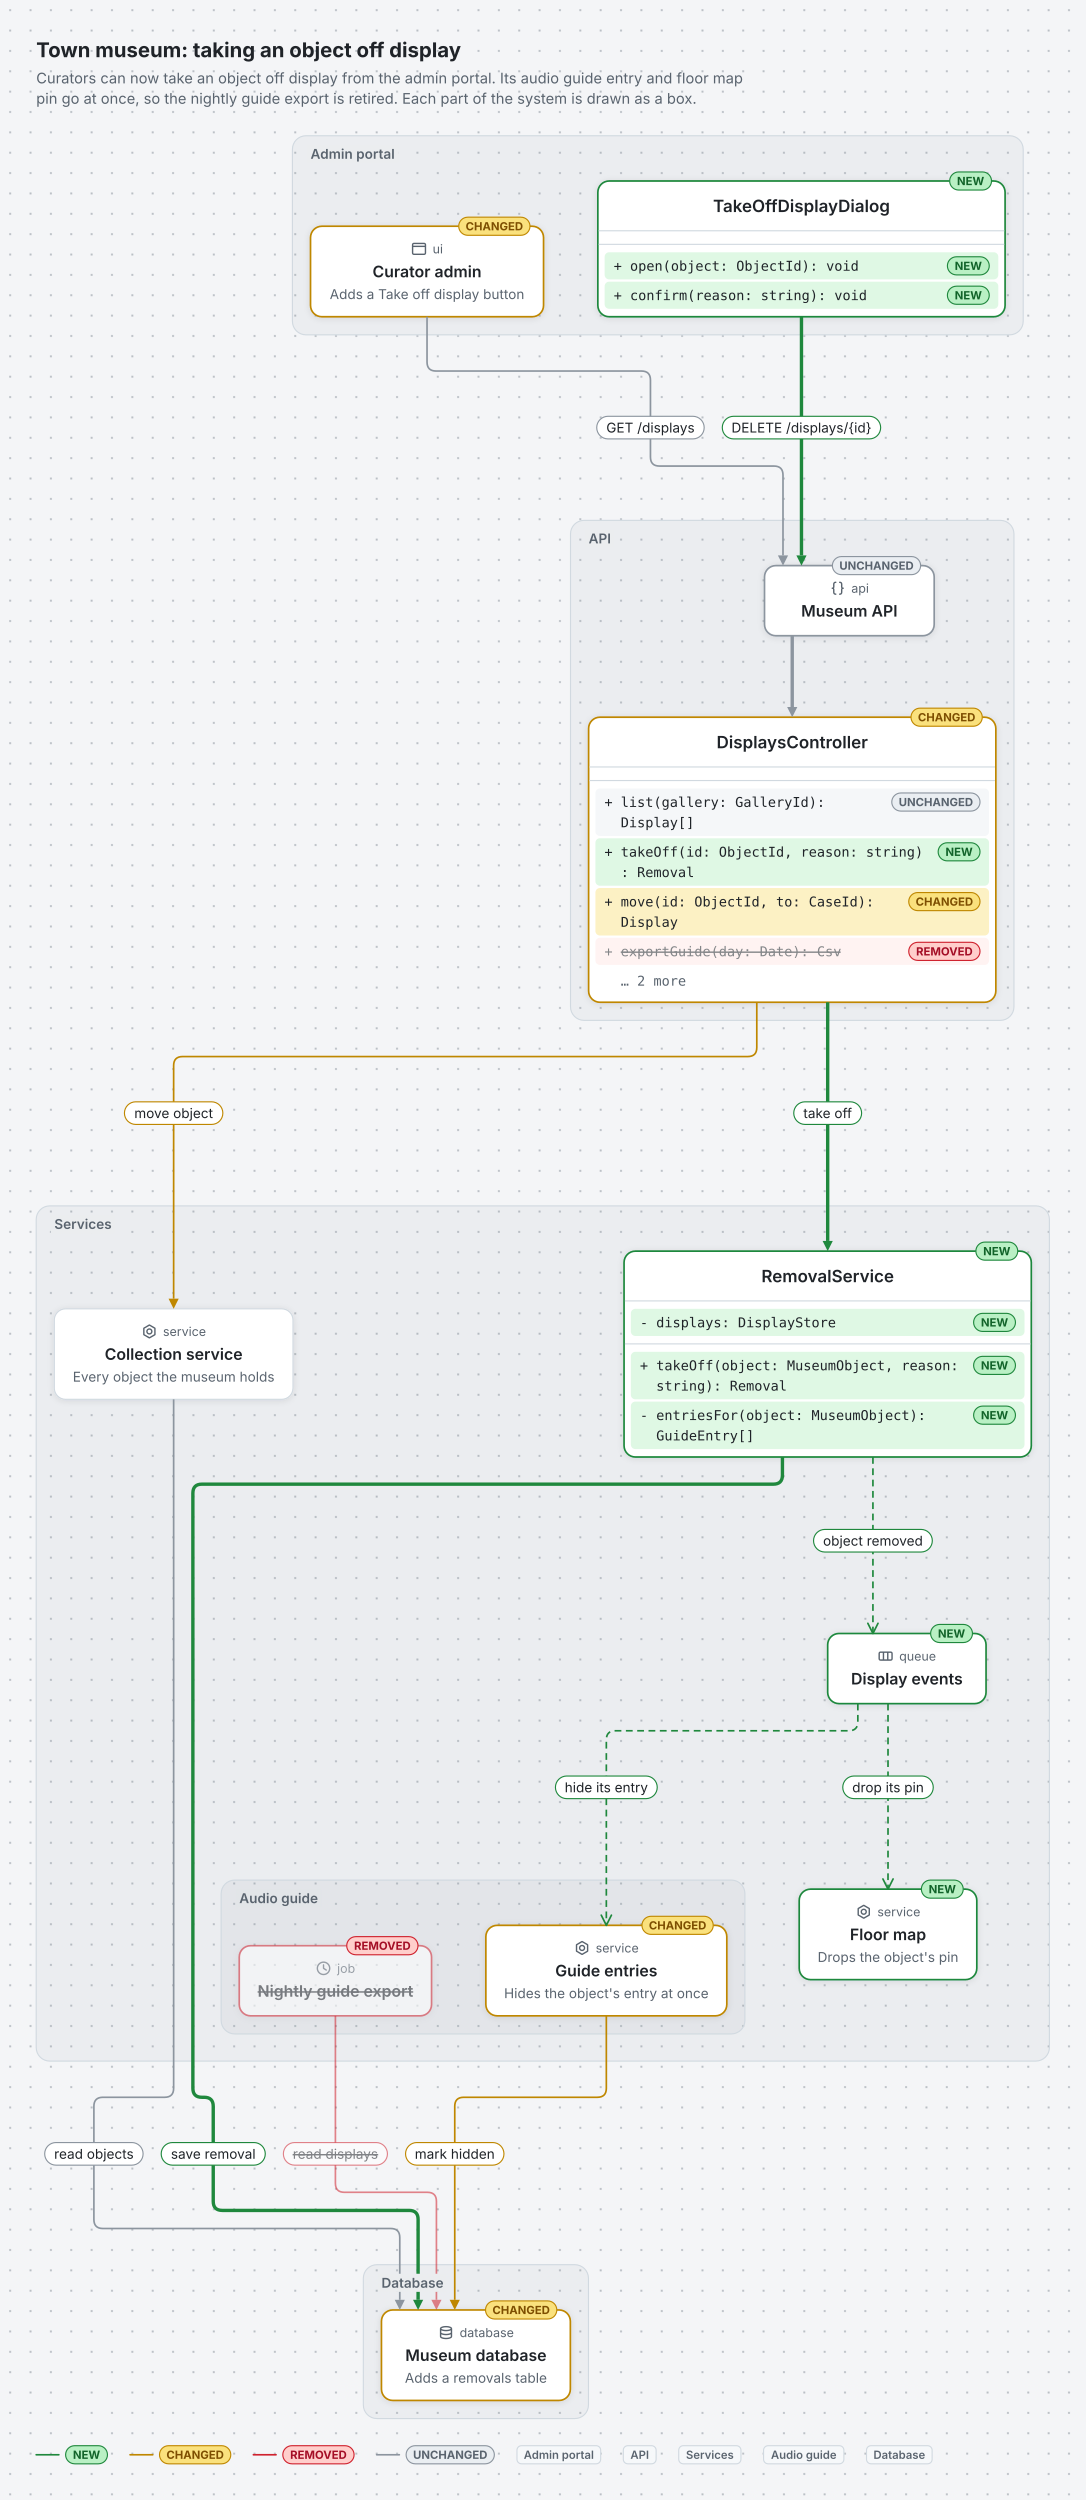
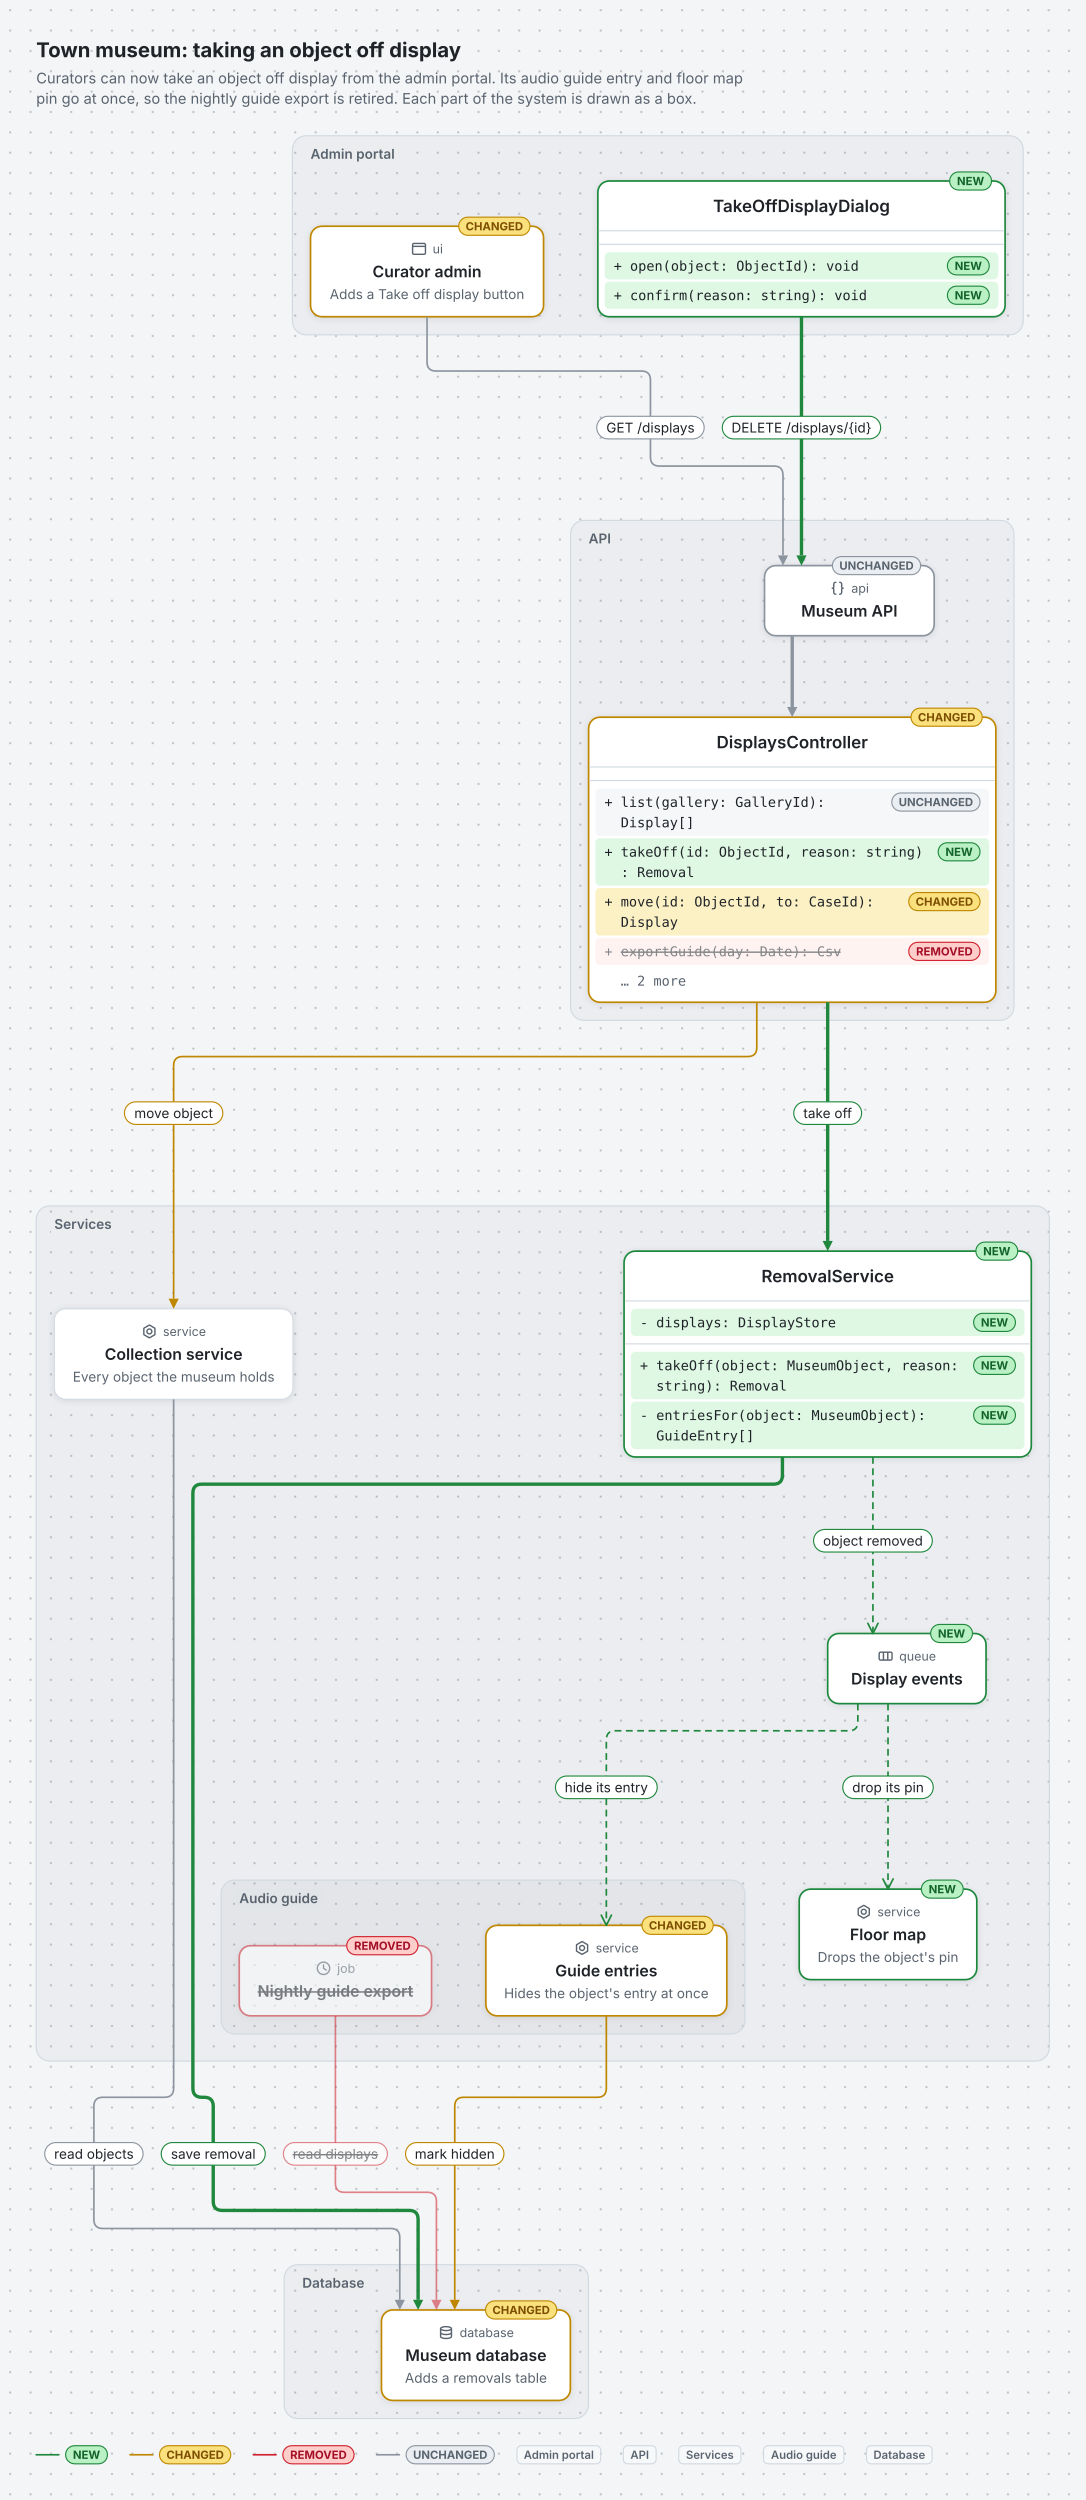
<svg xmlns="http://www.w3.org/2000/svg" width="960" height="2210" viewBox="0 0 960 2210">
  <defs>
    <pattern id="structa-grid-light" width="18" height="18" patternUnits="userSpaceOnUse">
      <circle cx="9" cy="9" r="1" fill="#8c959f" fill-opacity="0.5" />
    </pattern>
    <filter id="structa-shadow-light" x="-20%" y="-30%" width="140%" height="170%">
      <feDropShadow dx="0" dy="1" stdDeviation="3" flood-color="#1f2328" flood-opacity="0.1" />
    </filter>
  </defs>
  <rect width="960" height="2210" fill="#f4f5f7" />
  <rect width="960" height="2210" fill="url(#structa-grid-light)" />
  <g class="title">
    <text x="32" y="50.55" font-family="Structa Inter, Inter, sans-serif" font-size="18" font-weight="700" fill="#1f2328">Town museum: taking an object off display</text>
  </g>
  <g class="description">
    <text x="32" y="73.73" font-family="Structa Inter, Inter, sans-serif" font-size="13" font-weight="400" fill="#59636e">Curators can now take an object off display from the admin portal. Its audio guide entry and floor map</text>
    <text x="32" y="91.73" font-family="Structa Inter, Inter, sans-serif" font-size="13" font-weight="400" fill="#59636e">pin go at once, so the nightly guide export is retired. Each part of the system is drawn as a box.</text>
  </g>
  <g class="area" data-area="portal">
    <rect class="area-box" x="258.5" y="120" width="646" height="176" rx="12" fill="#818b98" fill-opacity="0.08" stroke="#d1d9e0" stroke-width="1" />
  </g>
  <g class="area" data-area="api">
    <rect class="area-box" x="504.33" y="460" width="392" height="442" rx="12" fill="#818b98" fill-opacity="0.08" stroke="#d1d9e0" stroke-width="1" />
  </g>
  <g class="area" data-area="services">
    <rect class="area-box" x="32" y="1066" width="895.67" height="756" rx="12" fill="#818b98" fill-opacity="0.08" stroke="#d1d9e0" stroke-width="1" />
  </g>
  <g class="area" data-area="guide" data-parent="services">
    <rect class="area-box" x="195.5" y="1662" width="463" height="136" rx="12" fill="#818b98" fill-opacity="0.08" stroke="#d1d9e0" stroke-width="1" />
  </g>
  <g class="area" data-area="data">
-     <rect class="area-box" x="321.2" y="2002" width="199" height="136" rx="12" fill="#818b98" fill-opacity="0.08" stroke="#d1d9e0" stroke-width="1" />
+     <rect class="area-box" x="251.2" y="2002" width="269" height="136" rx="12" fill="#818b98" fill-opacity="0.08" stroke="#d1d9e0" stroke-width="1" />
  </g>
  <g class="card" data-id="console" data-kind="ui" data-status="changed" data-area="portal">
    <rect class="outline" x="274.5" y="200" width="206" height="80" rx="10" fill="#ffffff" stroke="#bf8700" stroke-width="1.5" filter="url(#structa-shadow-light)" />
    <path class="icon" d="M366.04 215.19 L374.79 215.19 Q376.1 215.19 376.1 216.5 L376.1 223.5 Q376.1 224.81 374.79 224.81 L366.04 224.81 Q364.73 224.81 364.73 223.5 L364.73 216.5 Q364.73 215.19 366.04 215.19 Z M364.73 217.81 L376.1 217.81" fill="none" stroke="#59636e" stroke-width="1.25" stroke-linecap="round" stroke-linejoin="round" />
    <text x="382.42" y="224" font-family="Structa Inter, Inter, sans-serif" font-size="11" font-weight="400" fill="#59636e">ui</text>
    <text x="377.5" y="245.09" font-family="Structa Inter, Inter, sans-serif" font-size="14" font-weight="600" fill="#1f2328" text-anchor="middle">Curator admin</text>
    <text x="377.5" y="264.37" font-family="Structa Inter, Inter, sans-serif" font-size="12" font-weight="400" fill="#59636e" text-anchor="middle">Adds a Take off display button</text>
    <g class="badge">
      <rect x="405.5" y="192" width="63" height="16" rx="8" fill="#ffffff" />
      <rect x="405.5" y="192" width="63" height="16" rx="8" fill="#fae17d" stroke="#bf8700" stroke-width="1" />
      <text x="437" y="203.64" font-family="Structa Inter, Inter, sans-serif" font-size="10" font-weight="700" fill="#7d4e00" text-anchor="middle">CHANGED</text>
    </g>
  </g>
  <g class="card" data-id="dialog" data-kind="class" data-status="new" data-area="portal">
    <rect class="outline" x="528.5" y="160" width="360" height="120" rx="10" fill="#ffffff" stroke="#1f883d" stroke-width="1.5" filter="url(#structa-shadow-light)" />
    <line class="divider" x1="529.25" y1="204" x2="887.75" y2="204" stroke="#d1d9e0" stroke-width="1" />
    <line class="divider" x1="529.25" y1="216" x2="887.75" y2="216" stroke="#d1d9e0" stroke-width="1" />
    <text x="708.5" y="187.46" font-family="Structa Inter, Inter, sans-serif" font-size="15" font-weight="600" fill="#1f2328" text-anchor="middle">TakeOffDisplayDialog</text>
    <g class="row" data-id="methods[0]" data-kind="method" data-status="new">
      <rect x="534.5" y="223" width="348" height="24" rx="4" fill="#b9f0c4" fill-opacity="0.45" />
      <g class="symbol">
        <text x="542.5" y="239.32" font-family="Structa JetBrains Mono, JetBrains Mono, monospace" font-size="12" font-weight="400" fill="#1f2328">+</text>
      </g>
      <text x="556.9" y="239.32" font-family="Structa JetBrains Mono, JetBrains Mono, monospace" font-size="12" font-weight="400" fill="#1f2328">open(object: ObjectId): void</text>
      <g class="badge">
        <rect x="837.5" y="227" width="37" height="16" rx="8" fill="#ffffff" />
        <rect x="837.5" y="227" width="37" height="16" rx="8" fill="#b9f0c4" stroke="#1f883d" stroke-width="1" />
        <text x="856" y="238.64" font-family="Structa Inter, Inter, sans-serif" font-size="10" font-weight="700" fill="#116329" text-anchor="middle">NEW</text>
      </g>
    </g>
    <g class="row" data-id="methods[1]" data-kind="method" data-status="new">
      <rect x="534.5" y="249" width="348" height="24" rx="4" fill="#b9f0c4" fill-opacity="0.45" />
      <g class="symbol">
        <text x="542.5" y="265.32" font-family="Structa JetBrains Mono, JetBrains Mono, monospace" font-size="12" font-weight="400" fill="#1f2328">+</text>
      </g>
      <text x="556.9" y="265.32" font-family="Structa JetBrains Mono, JetBrains Mono, monospace" font-size="12" font-weight="400" fill="#1f2328">confirm(reason: string): void</text>
      <g class="badge">
        <rect x="837.5" y="253" width="37" height="16" rx="8" fill="#ffffff" />
        <rect x="837.5" y="253" width="37" height="16" rx="8" fill="#b9f0c4" stroke="#1f883d" stroke-width="1" />
        <text x="856" y="264.64" font-family="Structa Inter, Inter, sans-serif" font-size="10" font-weight="700" fill="#116329" text-anchor="middle">NEW</text>
      </g>
    </g>
    <g class="badge">
      <rect x="839.5" y="152" width="37" height="16" rx="8" fill="#ffffff" />
      <rect x="839.5" y="152" width="37" height="16" rx="8" fill="#b9f0c4" stroke="#1f883d" stroke-width="1" />
      <text x="858" y="163.64" font-family="Structa Inter, Inter, sans-serif" font-size="10" font-weight="700" fill="#116329" text-anchor="middle">NEW</text>
    </g>
  </g>
  <g class="card" data-id="gateway" data-kind="api" data-status="unchanged" data-area="api">
    <rect class="outline" x="675.83" y="500" width="150" height="62" rx="10" fill="#ffffff" stroke="#8c959f" stroke-width="1.5" filter="url(#structa-shadow-light)" />
    <path class="icon" d="M738.8 514.75 Q737.05 514.75 737.05 516.5 L737.05 518.69 Q737.05 520 735.73 520 Q737.05 520 737.05 521.31 L737.05 523.5 Q737.05 525.25 738.8 525.25 M742.3 514.75 Q744.05 514.75 744.05 516.5 L744.05 518.69 Q744.05 520 745.36 520 Q744.05 520 744.05 521.31 L744.05 523.5 Q744.05 525.25 742.3 525.25" fill="none" stroke="#59636e" stroke-width="1.25" stroke-linecap="round" stroke-linejoin="round" />
    <text x="752.55" y="524" font-family="Structa Inter, Inter, sans-serif" font-size="11" font-weight="400" fill="#59636e">api</text>
    <text x="750.83" y="545.09" font-family="Structa Inter, Inter, sans-serif" font-size="14" font-weight="600" fill="#1f2328" text-anchor="middle">Museum API</text>
    <g class="badge">
      <rect x="735.83" y="492" width="78" height="16" rx="8" fill="#ffffff" />
      <rect x="735.83" y="492" width="78" height="16" rx="8" fill="#eaeef2" stroke="#8c959f" stroke-width="1" />
      <text x="774.83" y="503.64" font-family="Structa Inter, Inter, sans-serif" font-size="10" font-weight="700" fill="#59636e" text-anchor="middle">UNCHANGED</text>
    </g>
  </g>
  <g class="card" data-id="controller" data-kind="class" data-status="changed" data-area="api">
    <rect class="outline" x="520.33" y="634" width="360" height="252" rx="10" fill="#ffffff" stroke="#bf8700" stroke-width="1.5" filter="url(#structa-shadow-light)" />
    <line class="divider" x1="521.08" y1="678" x2="879.58" y2="678" stroke="#d1d9e0" stroke-width="1" />
    <line class="divider" x1="521.08" y1="690" x2="879.58" y2="690" stroke="#d1d9e0" stroke-width="1" />
    <text x="700.33" y="661.46" font-family="Structa Inter, Inter, sans-serif" font-size="15" font-weight="600" fill="#1f2328" text-anchor="middle">DisplaysController</text>
    <g class="more">
      <text x="548.73" y="871.32" font-family="Structa JetBrains Mono, JetBrains Mono, monospace" font-size="12" font-weight="400" fill="#59636e">… 2 more</text>
    </g>
    <g class="row" data-id="methods[0]" data-kind="method" data-status="unchanged">
      <rect x="526.33" y="697" width="348" height="42" rx="4" fill="#eaeef2" fill-opacity="0.45" />
      <g class="symbol">
        <text x="534.33" y="713.32" font-family="Structa JetBrains Mono, JetBrains Mono, monospace" font-size="12" font-weight="400" fill="#1f2328">+</text>
      </g>
      <text x="548.73" y="713.32" font-family="Structa JetBrains Mono, JetBrains Mono, monospace" font-size="12" font-weight="400" fill="#1f2328">list(gallery: GalleryId):</text>
      <text x="548.73" y="731.32" font-family="Structa JetBrains Mono, JetBrains Mono, monospace" font-size="12" font-weight="400" fill="#1f2328">Display[]</text>
      <g class="badge">
        <rect x="788.33" y="701" width="78" height="16" rx="8" fill="#ffffff" />
        <rect x="788.33" y="701" width="78" height="16" rx="8" fill="#eaeef2" stroke="#8c959f" stroke-width="1" />
        <text x="827.33" y="712.64" font-family="Structa Inter, Inter, sans-serif" font-size="10" font-weight="700" fill="#59636e" text-anchor="middle">UNCHANGED</text>
      </g>
    </g>
    <g class="row" data-id="methods[1]" data-kind="method" data-status="new">
      <rect x="526.33" y="741" width="348" height="42" rx="4" fill="#b9f0c4" fill-opacity="0.45" />
      <g class="symbol">
        <text x="534.33" y="757.32" font-family="Structa JetBrains Mono, JetBrains Mono, monospace" font-size="12" font-weight="400" fill="#1f2328">+</text>
      </g>
      <text x="548.73" y="757.32" font-family="Structa JetBrains Mono, JetBrains Mono, monospace" font-size="12" font-weight="400" fill="#1f2328">takeOff(id: ObjectId, reason: string)</text>
      <text x="548.73" y="775.32" font-family="Structa JetBrains Mono, JetBrains Mono, monospace" font-size="12" font-weight="400" fill="#1f2328">: Removal</text>
      <g class="badge">
        <rect x="829.33" y="745" width="37" height="16" rx="8" fill="#ffffff" />
        <rect x="829.33" y="745" width="37" height="16" rx="8" fill="#b9f0c4" stroke="#1f883d" stroke-width="1" />
        <text x="847.83" y="756.64" font-family="Structa Inter, Inter, sans-serif" font-size="10" font-weight="700" fill="#116329" text-anchor="middle">NEW</text>
      </g>
    </g>
    <g class="row" data-id="methods[2]" data-kind="method" data-status="changed">
      <rect x="526.33" y="785" width="348" height="42" rx="4" fill="#fae17d" fill-opacity="0.45" />
      <g class="symbol">
        <text x="534.33" y="801.32" font-family="Structa JetBrains Mono, JetBrains Mono, monospace" font-size="12" font-weight="400" fill="#1f2328">+</text>
      </g>
      <text x="548.73" y="801.32" font-family="Structa JetBrains Mono, JetBrains Mono, monospace" font-size="12" font-weight="400" fill="#1f2328">move(id: ObjectId, to: CaseId):</text>
      <text x="548.73" y="819.32" font-family="Structa JetBrains Mono, JetBrains Mono, monospace" font-size="12" font-weight="400" fill="#1f2328">Display</text>
      <g class="badge">
        <rect x="803.33" y="789" width="63" height="16" rx="8" fill="#ffffff" />
        <rect x="803.33" y="789" width="63" height="16" rx="8" fill="#fae17d" stroke="#bf8700" stroke-width="1" />
        <text x="834.83" y="800.64" font-family="Structa Inter, Inter, sans-serif" font-size="10" font-weight="700" fill="#7d4e00" text-anchor="middle">CHANGED</text>
      </g>
    </g>
    <g class="row" data-id="methods[3]" data-kind="method" data-status="removed">
      <g class="faded" opacity="0.55">
        <rect x="526.33" y="829" width="348" height="24" rx="4" fill="#ffcecb" fill-opacity="0.45" />
        <g class="symbol">
          <text x="534.33" y="845.32" font-family="Structa JetBrains Mono, JetBrains Mono, monospace" font-size="12" font-weight="400" fill="#1f2328">+</text>
        </g>
        <text x="548.73" y="845.32" font-family="Structa JetBrains Mono, JetBrains Mono, monospace" font-size="12" font-weight="400" fill="#1f2328">exportGuide(day: Date): Csv</text>
        <line class="strike" x1="548.73" y1="841.72" x2="743.13" y2="841.72" stroke="#1f2328" stroke-width="1.25" />
      </g>
      <g class="badge">
        <rect x="803.33" y="833" width="63" height="16" rx="8" fill="#ffffff" />
        <rect x="803.33" y="833" width="63" height="16" rx="8" fill="#ffcecb" stroke="#cf222e" stroke-width="1" />
        <text x="834.83" y="844.64" font-family="Structa Inter, Inter, sans-serif" font-size="10" font-weight="700" fill="#a40e26" text-anchor="middle">REMOVED</text>
      </g>
    </g>
    <g class="badge">
      <rect x="805.33" y="626" width="63" height="16" rx="8" fill="#ffffff" />
      <rect x="805.33" y="626" width="63" height="16" rx="8" fill="#fae17d" stroke="#bf8700" stroke-width="1" />
      <text x="836.83" y="637.64" font-family="Structa Inter, Inter, sans-serif" font-size="10" font-weight="700" fill="#7d4e00" text-anchor="middle">CHANGED</text>
    </g>
  </g>
  <g class="card" data-id="collection" data-kind="service" data-area="services">
    <rect class="outline" x="48" y="1157" width="211" height="80" rx="10" fill="#ffffff" stroke="#d1d9e0" stroke-width="1" filter="url(#structa-shadow-light)" />
    <path class="icon" d="M132.05 1171.31 L136.95 1174.16 L136.95 1179.84 L132.05 1182.69 L127.15 1179.84 L127.15 1174.16 Z M129.86 1177 A2.19 2.19 0 1 1 134.24 1177 A2.19 2.19 0 1 1 129.86 1177" fill="none" stroke="#59636e" stroke-width="1.25" stroke-linecap="round" stroke-linejoin="round" />
    <text x="144.05" y="1181" font-family="Structa Inter, Inter, sans-serif" font-size="11" font-weight="400" fill="#59636e">service</text>
    <text x="153.5" y="1202.09" font-family="Structa Inter, Inter, sans-serif" font-size="14" font-weight="600" fill="#1f2328" text-anchor="middle">Collection service</text>
    <text x="153.5" y="1221.37" font-family="Structa Inter, Inter, sans-serif" font-size="12" font-weight="400" fill="#59636e" text-anchor="middle">Every object the museum holds</text>
  </g>
  <g class="card" data-id="removals" data-kind="class" data-status="new" data-area="services">
    <rect class="outline" x="551.67" y="1106" width="360" height="182" rx="10" fill="#ffffff" stroke="#1f883d" stroke-width="1.5" filter="url(#structa-shadow-light)" />
    <line class="divider" x1="552.42" y1="1150" x2="910.92" y2="1150" stroke="#d1d9e0" stroke-width="1" />
    <line class="divider" x1="552.42" y1="1188" x2="910.92" y2="1188" stroke="#d1d9e0" stroke-width="1" />
    <text x="731.67" y="1133.46" font-family="Structa Inter, Inter, sans-serif" font-size="15" font-weight="600" fill="#1f2328" text-anchor="middle">RemovalService</text>
    <g class="row" data-id="properties[0]" data-kind="property" data-status="new">
      <rect x="557.67" y="1157" width="348" height="24" rx="4" fill="#b9f0c4" fill-opacity="0.45" />
      <g class="symbol">
        <text x="565.67" y="1173.32" font-family="Structa JetBrains Mono, JetBrains Mono, monospace" font-size="12" font-weight="400" fill="#1f2328">-</text>
      </g>
      <text x="580.07" y="1173.32" font-family="Structa JetBrains Mono, JetBrains Mono, monospace" font-size="12" font-weight="400" fill="#1f2328">displays: DisplayStore</text>
      <g class="badge">
        <rect x="860.67" y="1161" width="37" height="16" rx="8" fill="#ffffff" />
        <rect x="860.67" y="1161" width="37" height="16" rx="8" fill="#b9f0c4" stroke="#1f883d" stroke-width="1" />
        <text x="879.17" y="1172.64" font-family="Structa Inter, Inter, sans-serif" font-size="10" font-weight="700" fill="#116329" text-anchor="middle">NEW</text>
      </g>
    </g>
    <g class="row" data-id="methods[0]" data-kind="method" data-status="new">
      <rect x="557.67" y="1195" width="348" height="42" rx="4" fill="#b9f0c4" fill-opacity="0.45" />
      <g class="symbol">
        <text x="565.67" y="1211.32" font-family="Structa JetBrains Mono, JetBrains Mono, monospace" font-size="12" font-weight="400" fill="#1f2328">+</text>
      </g>
      <text x="580.07" y="1211.32" font-family="Structa JetBrains Mono, JetBrains Mono, monospace" font-size="12" font-weight="400" fill="#1f2328">takeOff(object: MuseumObject, reason:</text>
      <text x="580.07" y="1229.32" font-family="Structa JetBrains Mono, JetBrains Mono, monospace" font-size="12" font-weight="400" fill="#1f2328">string): Removal</text>
      <g class="badge">
        <rect x="860.67" y="1199" width="37" height="16" rx="8" fill="#ffffff" />
        <rect x="860.67" y="1199" width="37" height="16" rx="8" fill="#b9f0c4" stroke="#1f883d" stroke-width="1" />
        <text x="879.17" y="1210.64" font-family="Structa Inter, Inter, sans-serif" font-size="10" font-weight="700" fill="#116329" text-anchor="middle">NEW</text>
      </g>
    </g>
    <g class="row" data-id="methods[1]" data-kind="method" data-status="new">
      <rect x="557.67" y="1239" width="348" height="42" rx="4" fill="#b9f0c4" fill-opacity="0.45" />
      <g class="symbol">
        <text x="565.67" y="1255.32" font-family="Structa JetBrains Mono, JetBrains Mono, monospace" font-size="12" font-weight="400" fill="#1f2328">-</text>
      </g>
      <text x="580.07" y="1255.32" font-family="Structa JetBrains Mono, JetBrains Mono, monospace" font-size="12" font-weight="400" fill="#1f2328">entriesFor(object: MuseumObject):</text>
      <text x="580.07" y="1273.32" font-family="Structa JetBrains Mono, JetBrains Mono, monospace" font-size="12" font-weight="400" fill="#1f2328">GuideEntry[]</text>
      <g class="badge">
        <rect x="860.67" y="1243" width="37" height="16" rx="8" fill="#ffffff" />
        <rect x="860.67" y="1243" width="37" height="16" rx="8" fill="#b9f0c4" stroke="#1f883d" stroke-width="1" />
        <text x="879.17" y="1254.64" font-family="Structa Inter, Inter, sans-serif" font-size="10" font-weight="700" fill="#116329" text-anchor="middle">NEW</text>
      </g>
    </g>
    <g class="badge">
      <rect x="862.67" y="1098" width="37" height="16" rx="8" fill="#ffffff" />
      <rect x="862.67" y="1098" width="37" height="16" rx="8" fill="#b9f0c4" stroke="#1f883d" stroke-width="1" />
      <text x="881.17" y="1109.64" font-family="Structa Inter, Inter, sans-serif" font-size="10" font-weight="700" fill="#116329" text-anchor="middle">NEW</text>
    </g>
  </g>
  <g class="card" data-id="events" data-kind="queue" data-status="new" data-area="services">
    <rect class="outline" x="731.67" y="1444" width="140" height="62" rx="10" fill="#ffffff" stroke="#1f883d" stroke-width="1.5" filter="url(#structa-shadow-light)" />
    <path class="icon" d="M778.51 1460.5 L787.26 1460.5 Q788.57 1460.5 788.57 1461.81 L788.57 1466.19 Q788.57 1467.5 787.26 1467.5 L778.51 1467.5 Q777.19 1467.5 777.19 1466.19 L777.19 1461.81 Q777.19 1460.5 778.51 1460.5 Z M780.98 1460.5 L780.98 1467.5 M784.78 1460.5 L784.78 1467.5" fill="none" stroke="#59636e" stroke-width="1.25" stroke-linecap="round" stroke-linejoin="round" />
    <text x="794.88" y="1468" font-family="Structa Inter, Inter, sans-serif" font-size="11" font-weight="400" fill="#59636e">queue</text>
    <text x="801.67" y="1489.09" font-family="Structa Inter, Inter, sans-serif" font-size="14" font-weight="600" fill="#1f2328" text-anchor="middle">Display events</text>
    <g class="badge">
      <rect x="822.67" y="1436" width="37" height="16" rx="8" fill="#ffffff" />
      <rect x="822.67" y="1436" width="37" height="16" rx="8" fill="#b9f0c4" stroke="#1f883d" stroke-width="1" />
      <text x="841.17" y="1447.64" font-family="Structa Inter, Inter, sans-serif" font-size="10" font-weight="700" fill="#116329" text-anchor="middle">NEW</text>
    </g>
  </g>
  <g class="card" data-id="map" data-kind="service" data-status="new" data-area="services">
    <rect class="outline" x="706.5" y="1670" width="157" height="80" rx="10" fill="#ffffff" stroke="#1f883d" stroke-width="1.5" filter="url(#structa-shadow-light)" />
    <path class="icon" d="M763.55 1684.31 L768.45 1687.16 L768.45 1692.84 L763.55 1695.69 L758.65 1692.84 L758.65 1687.16 Z M761.36 1690 A2.19 2.19 0 1 1 765.74 1690 A2.19 2.19 0 1 1 761.36 1690" fill="none" stroke="#59636e" stroke-width="1.25" stroke-linecap="round" stroke-linejoin="round" />
    <text x="775.55" y="1694" font-family="Structa Inter, Inter, sans-serif" font-size="11" font-weight="400" fill="#59636e">service</text>
    <text x="785" y="1715.09" font-family="Structa Inter, Inter, sans-serif" font-size="14" font-weight="600" fill="#1f2328" text-anchor="middle">Floor map</text>
    <text x="785" y="1734.37" font-family="Structa Inter, Inter, sans-serif" font-size="12" font-weight="400" fill="#59636e" text-anchor="middle">Drops the object's pin</text>
    <g class="badge">
      <rect x="814.5" y="1662" width="37" height="16" rx="8" fill="#ffffff" />
      <rect x="814.5" y="1662" width="37" height="16" rx="8" fill="#b9f0c4" stroke="#1f883d" stroke-width="1" />
      <text x="833" y="1673.64" font-family="Structa Inter, Inter, sans-serif" font-size="10" font-weight="700" fill="#116329" text-anchor="middle">NEW</text>
    </g>
  </g>
  <g class="card" data-id="entries" data-kind="service" data-status="changed" data-area="guide">
    <rect class="outline" x="429.5" y="1702" width="213" height="80" rx="10" fill="#ffffff" stroke="#bf8700" stroke-width="1.5" filter="url(#structa-shadow-light)" />
    <path class="icon" d="M514.55 1716.31 L519.45 1719.16 L519.45 1724.84 L514.55 1727.69 L509.65 1724.84 L509.65 1719.16 Z M512.36 1722 A2.19 2.19 0 1 1 516.74 1722 A2.19 2.19 0 1 1 512.36 1722" fill="none" stroke="#59636e" stroke-width="1.25" stroke-linecap="round" stroke-linejoin="round" />
    <text x="526.55" y="1726" font-family="Structa Inter, Inter, sans-serif" font-size="11" font-weight="400" fill="#59636e">service</text>
    <text x="536" y="1747.09" font-family="Structa Inter, Inter, sans-serif" font-size="14" font-weight="600" fill="#1f2328" text-anchor="middle">Guide entries</text>
    <text x="536" y="1766.37" font-family="Structa Inter, Inter, sans-serif" font-size="12" font-weight="400" fill="#59636e" text-anchor="middle">Hides the object's entry at once</text>
    <g class="badge">
      <rect x="567.5" y="1694" width="63" height="16" rx="8" fill="#ffffff" />
      <rect x="567.5" y="1694" width="63" height="16" rx="8" fill="#fae17d" stroke="#bf8700" stroke-width="1" />
      <text x="599" y="1705.64" font-family="Structa Inter, Inter, sans-serif" font-size="10" font-weight="700" fill="#7d4e00" text-anchor="middle">CHANGED</text>
    </g>
  </g>
  <g class="card" data-id="export" data-kind="job" data-status="removed" data-area="guide">
    <g class="faded" opacity="0.55">
      <rect class="outline" x="211.5" y="1720" width="170" height="62" rx="10" fill="#ffffff" stroke="#cf222e" stroke-width="1.5" filter="url(#structa-shadow-light)" />
      <path class="icon" d="M280.53 1740 A5.47 5.47 0 1 1 291.47 1740 A5.47 5.47 0 1 1 280.53 1740 M286 1736.94 L286 1740 L288.41 1741.53" fill="none" stroke="#59636e" stroke-width="1.25" stroke-linecap="round" stroke-linejoin="round" />
      <text x="298" y="1744" font-family="Structa Inter, Inter, sans-serif" font-size="11" font-weight="400" fill="#59636e">job</text>
      <text x="296.5" y="1765.09" font-family="Structa Inter, Inter, sans-serif" font-size="14" font-weight="600" fill="#1f2328" text-anchor="middle">Nightly guide export</text>
      <line class="strike" x1="227.73" y1="1760.89" x2="365.27" y2="1760.89" stroke="#1f2328" stroke-width="1.25" />
    </g>
    <g class="badge">
      <rect x="306.5" y="1712" width="63" height="16" rx="8" fill="#ffffff" />
      <rect x="306.5" y="1712" width="63" height="16" rx="8" fill="#ffcecb" stroke="#cf222e" stroke-width="1" />
      <text x="338" y="1723.64" font-family="Structa Inter, Inter, sans-serif" font-size="10" font-weight="700" fill="#a40e26" text-anchor="middle">REMOVED</text>
    </g>
  </g>
  <g class="card" data-id="db" data-kind="database" data-status="changed" data-area="data">
    <rect class="outline" x="337.2" y="2042" width="167" height="80" rx="10" fill="#ffffff" stroke="#bf8700" stroke-width="1.5" filter="url(#structa-shadow-light)" />
    <path class="icon" d="M389.48 2058.5 A4.81 1.75 0 1 1 399.1 2058.5 A4.81 1.75 0 1 1 389.48 2058.5 M389.48 2058.5 L389.48 2065.5 A4.81 1.75 0 0 0 399.1 2065.5 L399.1 2058.5 M389.48 2062 A4.81 1.75 0 0 0 399.1 2062" fill="none" stroke="#59636e" stroke-width="1.25" stroke-linecap="round" stroke-linejoin="round" />
    <text x="406.29" y="2066" font-family="Structa Inter, Inter, sans-serif" font-size="11" font-weight="400" fill="#59636e">database</text>
    <text x="420.7" y="2087.09" font-family="Structa Inter, Inter, sans-serif" font-size="14" font-weight="600" fill="#1f2328" text-anchor="middle">Museum database</text>
    <text x="420.7" y="2106.37" font-family="Structa Inter, Inter, sans-serif" font-size="12" font-weight="400" fill="#59636e" text-anchor="middle">Adds a removals table</text>
    <g class="badge">
      <rect x="429.2" y="2034" width="63" height="16" rx="8" fill="#ffffff" />
      <rect x="429.2" y="2034" width="63" height="16" rx="8" fill="#fae17d" stroke="#bf8700" stroke-width="1" />
      <text x="460.7" y="2045.64" font-family="Structa Inter, Inter, sans-serif" font-size="10" font-weight="700" fill="#7d4e00" text-anchor="middle">CHANGED</text>
    </g>
  </g>
  <g class="line" data-id="edges[0]" data-kind="call" data-from="console" data-to="gateway">
    <path d="M377.5 280 L377.5 320 Q377.5 328 385.5 328 L567 328 Q575 328 575 336 L575 404 Q575 412 583 412 L684.17 412 Q692.17 412 692.17 420 L692.17 491" fill="none" stroke="#8c959f" stroke-width="1.5" stroke-linejoin="round" />
    <path d="M692.17 500 L687.67 491 L696.67 491 Z" fill="#8c959f" />
  </g>
  <g class="line" data-id="edges[1]" data-kind="call" data-from="dialog" data-to="gateway" data-status="new">
    <path d="M708.5 280 L708.5 491" fill="none" stroke="#1f883d" stroke-width="3" stroke-linejoin="round" />
    <path d="M708.5 500 L704 491 L713 491 Z" fill="#1f883d" />
  </g>
  <g class="line" data-id="edges[2]" data-kind="call" data-from="gateway" data-to="controller">
    <path d="M700.33 562 L700.33 625" fill="none" stroke="#8c959f" stroke-width="3" stroke-linejoin="round" />
    <path d="M700.33 634 L695.83 625 L704.83 625 Z" fill="#8c959f" />
  </g>
  <g class="line" data-id="edges[3]" data-kind="call" data-from="controller" data-to="collection" data-status="changed">
    <path d="M669 886 L669 926 Q669 934 661 934 L161.5 934 Q153.5 934 153.5 942 L153.5 1148" fill="none" stroke="#bf8700" stroke-width="1.5" stroke-linejoin="round" />
    <path d="M153.5 1157 L149 1148 L158 1148 Z" fill="#bf8700" />
  </g>
  <g class="line" data-id="edges[4]" data-kind="call" data-from="controller" data-to="removals" data-status="new">
    <path d="M731.67 886 L731.67 1097" fill="none" stroke="#1f883d" stroke-width="3" stroke-linejoin="round" />
    <path d="M731.67 1106 L727.17 1097 L736.17 1097 Z" fill="#1f883d" />
  </g>
  <g class="line" data-id="edges[5]" data-kind="call" data-from="removals" data-to="db" data-status="new">
    <path d="M691.67 1288 L691.67 1304 Q691.67 1312 683.67 1312 L178.5 1312 Q170.5 1312 170.5 1320 L170.5 1846 Q170.5 1854 178.5 1854 L180.5 1854 Q188.5 1854 188.5 1862 L188.5 1946 Q188.5 1954 196.5 1954 L361.6 1954 Q369.6 1954 369.6 1962 L369.6 2033" fill="none" stroke="#1f883d" stroke-width="3" stroke-linejoin="round" />
    <path d="M369.6 2042 L365.1 2033 L374.1 2033 Z" fill="#1f883d" />
  </g>
  <g class="line" data-id="edges[6]" data-kind="async" data-from="removals" data-to="events" data-status="new">
    <path d="M771.67 1288 L771.67 1444" fill="none" stroke="#1f883d" stroke-width="1.5" stroke-linejoin="round" stroke-dasharray="6 4" />
    <path d="M767.17 1435 L771.67 1444 L776.17 1435" fill="none" stroke="#1f883d" stroke-width="1.5" stroke-linecap="round" stroke-linejoin="round" />
  </g>
  <g class="line" data-id="edges[7]" data-kind="async" data-from="events" data-to="entries" data-status="new">
    <path d="M758.33 1506 L758.33 1522 Q758.33 1530 750.33 1530 L544 1530 Q536 1530 536 1538 L536 1702" fill="none" stroke="#1f883d" stroke-width="1.5" stroke-linejoin="round" stroke-dasharray="6 4" />
    <path d="M531.5 1693 L536 1702 L540.5 1693" fill="none" stroke="#1f883d" stroke-width="1.5" stroke-linecap="round" stroke-linejoin="round" />
  </g>
  <g class="line" data-id="edges[8]" data-kind="async" data-from="events" data-to="map" data-status="new">
    <path d="M785 1506 L785 1670" fill="none" stroke="#1f883d" stroke-width="1.5" stroke-linejoin="round" stroke-dasharray="6 4" />
    <path d="M780.5 1661 L785 1670 L789.5 1661" fill="none" stroke="#1f883d" stroke-width="1.5" stroke-linecap="round" stroke-linejoin="round" />
  </g>
  <g class="line" data-id="edges[9]" data-kind="call" data-from="collection" data-to="db" data-status="unchanged">
    <path d="M153.5 1237 L153.5 1846 Q153.5 1854 145.5 1854 L91 1854 Q83 1854 83 1862 L83 1962 Q83 1970 91 1970 L345.4 1970 Q353.4 1970 353.4 1978 L353.4 2033" fill="none" stroke="#8c959f" stroke-width="1.5" stroke-linejoin="round" />
    <path d="M353.4 2042 L348.9 2033 L357.9 2033 Z" fill="#8c959f" />
  </g>
  <g class="line" data-id="edges[10]" data-kind="call" data-from="entries" data-to="db" data-status="changed">
    <path d="M536 1782 L536 1846 Q536 1854 528 1854 L410 1854 Q402 1854 402 1862 L402 2033" fill="none" stroke="#bf8700" stroke-width="1.5" stroke-linejoin="round" />
    <path d="M402 2042 L397.5 2033 L406.5 2033 Z" fill="#bf8700" />
  </g>
  <g class="line" data-id="edges[11]" data-kind="call" data-from="export" data-to="db" data-status="removed">
    <g class="faded" opacity="0.55">
      <path d="M296.5 1782 L296.5 1930 Q296.5 1938 304.5 1938 L377.8 1938 Q385.8 1938 385.8 1946 L385.8 2033" fill="none" stroke="#cf222e" stroke-width="1.5" stroke-linejoin="round" />
      <path d="M385.8 2042 L381.3 2033 L390.3 2033 Z" fill="#cf222e" />
    </g>
  </g>
  <g class="area-names">
    <g class="area-name" data-area="portal">
      <rect x="271.5" y="128" width="80.36" height="16" fill="#ebedef" />
      <text x="274.5" y="140.37" font-family="Structa Inter, Inter, sans-serif" font-size="12" font-weight="600" fill="#59636e">Admin portal</text>
    </g>
    <g class="area-name" data-area="api">
      <rect x="517.33" y="468" width="25.79" height="16" fill="#ebedef" />
      <text x="520.33" y="480.37" font-family="Structa Inter, Inter, sans-serif" font-size="12" font-weight="600" fill="#59636e">API</text>
    </g>
    <g class="area-name" data-area="services">
      <rect x="45" y="1074" width="56.53" height="16" fill="#ebedef" />
      <text x="48" y="1086.37" font-family="Structa Inter, Inter, sans-serif" font-size="12" font-weight="600" fill="#59636e">Services</text>
    </g>
    <g class="area-name" data-area="guide">
      <rect x="208.5" y="1670" width="75.62" height="16" fill="#e2e5e8" />
      <text x="211.5" y="1682.37" font-family="Structa Inter, Inter, sans-serif" font-size="12" font-weight="600" fill="#59636e">Audio guide</text>
    </g>
    <g class="area-name" data-area="data">
-       <rect x="334.2" y="2010" width="60.75" height="16" fill="#ebedef" />
-       <text x="337.2" y="2022.37" font-family="Structa Inter, Inter, sans-serif" font-size="12" font-weight="600" fill="#59636e">Database</text>
+       <rect x="264.2" y="2010" width="60.75" height="16" fill="#ebedef" />
+       <text x="267.2" y="2022.37" font-family="Structa Inter, Inter, sans-serif" font-size="12" font-weight="600" fill="#59636e">Database</text>
    </g>
  </g>
  <g class="line-labels">
    <g class="line-label" data-line="edges[0]">
      <rect x="527.5" y="368" width="95" height="20" rx="10" fill="#ffffff" stroke="#8c959f" stroke-width="1" />
      <text x="575" y="382.37" font-family="Structa Inter, Inter, sans-serif" font-size="12" font-weight="400" fill="#1f2328" text-anchor="middle">GET /displays</text>
    </g>
    <g class="line-label" data-line="edges[1]">
      <rect x="638.5" y="368" width="140" height="20" rx="10" fill="#ffffff" stroke="#1f883d" stroke-width="1" />
      <text x="708.5" y="382.37" font-family="Structa Inter, Inter, sans-serif" font-size="12" font-weight="400" fill="#1f2328" text-anchor="middle">DELETE /displays/{id}</text>
    </g>
    <g class="line-label" data-line="edges[3]">
      <rect x="110" y="974" width="87" height="20" rx="10" fill="#ffffff" stroke="#bf8700" stroke-width="1" />
      <text x="153.5" y="988.37" font-family="Structa Inter, Inter, sans-serif" font-size="12" font-weight="400" fill="#1f2328" text-anchor="middle">move object</text>
    </g>
    <g class="line-label" data-line="edges[4]">
      <rect x="701.67" y="974" width="60" height="20" rx="10" fill="#ffffff" stroke="#1f883d" stroke-width="1" />
      <text x="731.67" y="988.37" font-family="Structa Inter, Inter, sans-serif" font-size="12" font-weight="400" fill="#1f2328" text-anchor="middle">take off</text>
    </g>
    <g class="line-label" data-line="edges[5]">
      <rect x="142.5" y="1894" width="92" height="20" rx="10" fill="#ffffff" stroke="#1f883d" stroke-width="1" />
      <text x="188.5" y="1908.37" font-family="Structa Inter, Inter, sans-serif" font-size="12" font-weight="400" fill="#1f2328" text-anchor="middle">save removal</text>
    </g>
    <g class="line-label" data-line="edges[6]">
      <rect x="719.17" y="1352" width="105" height="20" rx="10" fill="#ffffff" stroke="#1f883d" stroke-width="1" />
      <text x="771.67" y="1366.37" font-family="Structa Inter, Inter, sans-serif" font-size="12" font-weight="400" fill="#1f2328" text-anchor="middle">object removed</text>
    </g>
    <g class="line-label" data-line="edges[7]">
      <rect x="491" y="1570" width="90" height="20" rx="10" fill="#ffffff" stroke="#1f883d" stroke-width="1" />
      <text x="536" y="1584.37" font-family="Structa Inter, Inter, sans-serif" font-size="12" font-weight="400" fill="#1f2328" text-anchor="middle">hide its entry</text>
    </g>
    <g class="line-label" data-line="edges[8]">
      <rect x="745" y="1570" width="80" height="20" rx="10" fill="#ffffff" stroke="#1f883d" stroke-width="1" />
      <text x="785" y="1584.37" font-family="Structa Inter, Inter, sans-serif" font-size="12" font-weight="400" fill="#1f2328" text-anchor="middle">drop its pin</text>
    </g>
    <g class="line-label" data-line="edges[9]">
      <rect x="39.5" y="1894" width="87" height="20" rx="10" fill="#ffffff" stroke="#8c959f" stroke-width="1" />
      <text x="83" y="1908.37" font-family="Structa Inter, Inter, sans-serif" font-size="12" font-weight="400" fill="#1f2328" text-anchor="middle">read objects</text>
    </g>
    <g class="line-label" data-line="edges[10]">
      <rect x="358.5" y="1894" width="87" height="20" rx="10" fill="#ffffff" stroke="#bf8700" stroke-width="1" />
      <text x="402" y="1908.37" font-family="Structa Inter, Inter, sans-serif" font-size="12" font-weight="400" fill="#1f2328" text-anchor="middle">mark hidden</text>
    </g>
    <g class="line-label" data-line="edges[11]">
      <rect x="250.5" y="1894" width="92" height="20" rx="10" fill="#f4f5f7" />
      <g class="faded" opacity="0.55">
        <rect x="250.5" y="1894" width="92" height="20" rx="10" fill="#ffffff" stroke="#cf222e" stroke-width="1" />
        <text x="296.5" y="1908.37" font-family="Structa Inter, Inter, sans-serif" font-size="12" font-weight="400" fill="#1f2328" text-anchor="middle">read displays</text>
        <line class="strike" x1="258.68" y1="1904.77" x2="334.32" y2="1904.77" stroke="#1f2328" stroke-width="1.25" />
      </g>
    </g>
  </g>
  <g class="legend">
    <g class="legend-item" data-status="new">
      <line class="swatch" x1="32" y1="2170" x2="52" y2="2170" stroke="#1f883d" stroke-width="1.5" stroke-linecap="round" />
      <g class="badge">
        <rect x="58" y="2162" width="37" height="16" rx="8" fill="#ffffff" />
        <rect x="58" y="2162" width="37" height="16" rx="8" fill="#b9f0c4" stroke="#1f883d" stroke-width="1" />
        <text x="76.5" y="2173.64" font-family="Structa Inter, Inter, sans-serif" font-size="10" font-weight="700" fill="#116329" text-anchor="middle">NEW</text>
      </g>
    </g>
    <g class="legend-item" data-status="changed">
      <line class="swatch" x1="115" y1="2170" x2="135" y2="2170" stroke="#bf8700" stroke-width="1.5" stroke-linecap="round" />
      <g class="badge">
        <rect x="141" y="2162" width="63" height="16" rx="8" fill="#ffffff" />
        <rect x="141" y="2162" width="63" height="16" rx="8" fill="#fae17d" stroke="#bf8700" stroke-width="1" />
        <text x="172.5" y="2173.64" font-family="Structa Inter, Inter, sans-serif" font-size="10" font-weight="700" fill="#7d4e00" text-anchor="middle">CHANGED</text>
      </g>
    </g>
    <g class="legend-item" data-status="removed">
      <line class="swatch" x1="224" y1="2170" x2="244" y2="2170" stroke="#cf222e" stroke-width="1.5" stroke-linecap="round" />
      <g class="badge">
        <rect x="250" y="2162" width="63" height="16" rx="8" fill="#ffffff" />
        <rect x="250" y="2162" width="63" height="16" rx="8" fill="#ffcecb" stroke="#cf222e" stroke-width="1" />
        <text x="281.5" y="2173.64" font-family="Structa Inter, Inter, sans-serif" font-size="10" font-weight="700" fill="#a40e26" text-anchor="middle">REMOVED</text>
      </g>
    </g>
    <g class="legend-item" data-status="unchanged">
      <line class="swatch" x1="333" y1="2170" x2="353" y2="2170" stroke="#8c959f" stroke-width="1.5" stroke-linecap="round" />
      <g class="badge">
        <rect x="359" y="2162" width="78" height="16" rx="8" fill="#ffffff" />
        <rect x="359" y="2162" width="78" height="16" rx="8" fill="#eaeef2" stroke="#8c959f" stroke-width="1" />
        <text x="398" y="2173.64" font-family="Structa Inter, Inter, sans-serif" font-size="10" font-weight="700" fill="#59636e" text-anchor="middle">UNCHANGED</text>
      </g>
    </g>
    <g class="legend-item" data-area="portal">
      <g class="tag" data-area="portal">
        <rect x="457" y="2162" width="74" height="16" rx="4" fill="#f6f8fa" stroke="#d1d9e0" stroke-width="1" />
        <text x="494" y="2173.64" font-family="Structa Inter, Inter, sans-serif" font-size="10" font-weight="600" fill="#59636e" text-anchor="middle">Admin portal</text>
      </g>
    </g>
    <g class="legend-item" data-area="api">
      <g class="tag" data-area="api">
        <rect x="551" y="2162" width="29" height="16" rx="4" fill="#f6f8fa" stroke="#d1d9e0" stroke-width="1" />
        <text x="565.5" y="2173.64" font-family="Structa Inter, Inter, sans-serif" font-size="10" font-weight="600" fill="#59636e" text-anchor="middle">API</text>
      </g>
    </g>
    <g class="legend-item" data-area="services">
      <g class="tag" data-area="services">
        <rect x="600" y="2162" width="55" height="16" rx="4" fill="#f6f8fa" stroke="#d1d9e0" stroke-width="1" />
        <text x="627.5" y="2173.64" font-family="Structa Inter, Inter, sans-serif" font-size="10" font-weight="600" fill="#59636e" text-anchor="middle">Services</text>
      </g>
    </g>
    <g class="legend-item" data-area="guide">
      <g class="tag" data-area="guide">
        <rect x="675" y="2162" width="71" height="16" rx="4" fill="#f6f8fa" stroke="#d1d9e0" stroke-width="1" />
        <text x="710.5" y="2173.64" font-family="Structa Inter, Inter, sans-serif" font-size="10" font-weight="600" fill="#59636e" text-anchor="middle">Audio guide</text>
      </g>
    </g>
    <g class="legend-item" data-area="data">
      <g class="tag" data-area="data">
        <rect x="766" y="2162" width="58" height="16" rx="4" fill="#f6f8fa" stroke="#d1d9e0" stroke-width="1" />
        <text x="795" y="2173.64" font-family="Structa Inter, Inter, sans-serif" font-size="10" font-weight="600" fill="#59636e" text-anchor="middle">Database</text>
      </g>
    </g>
  </g>
</svg>
